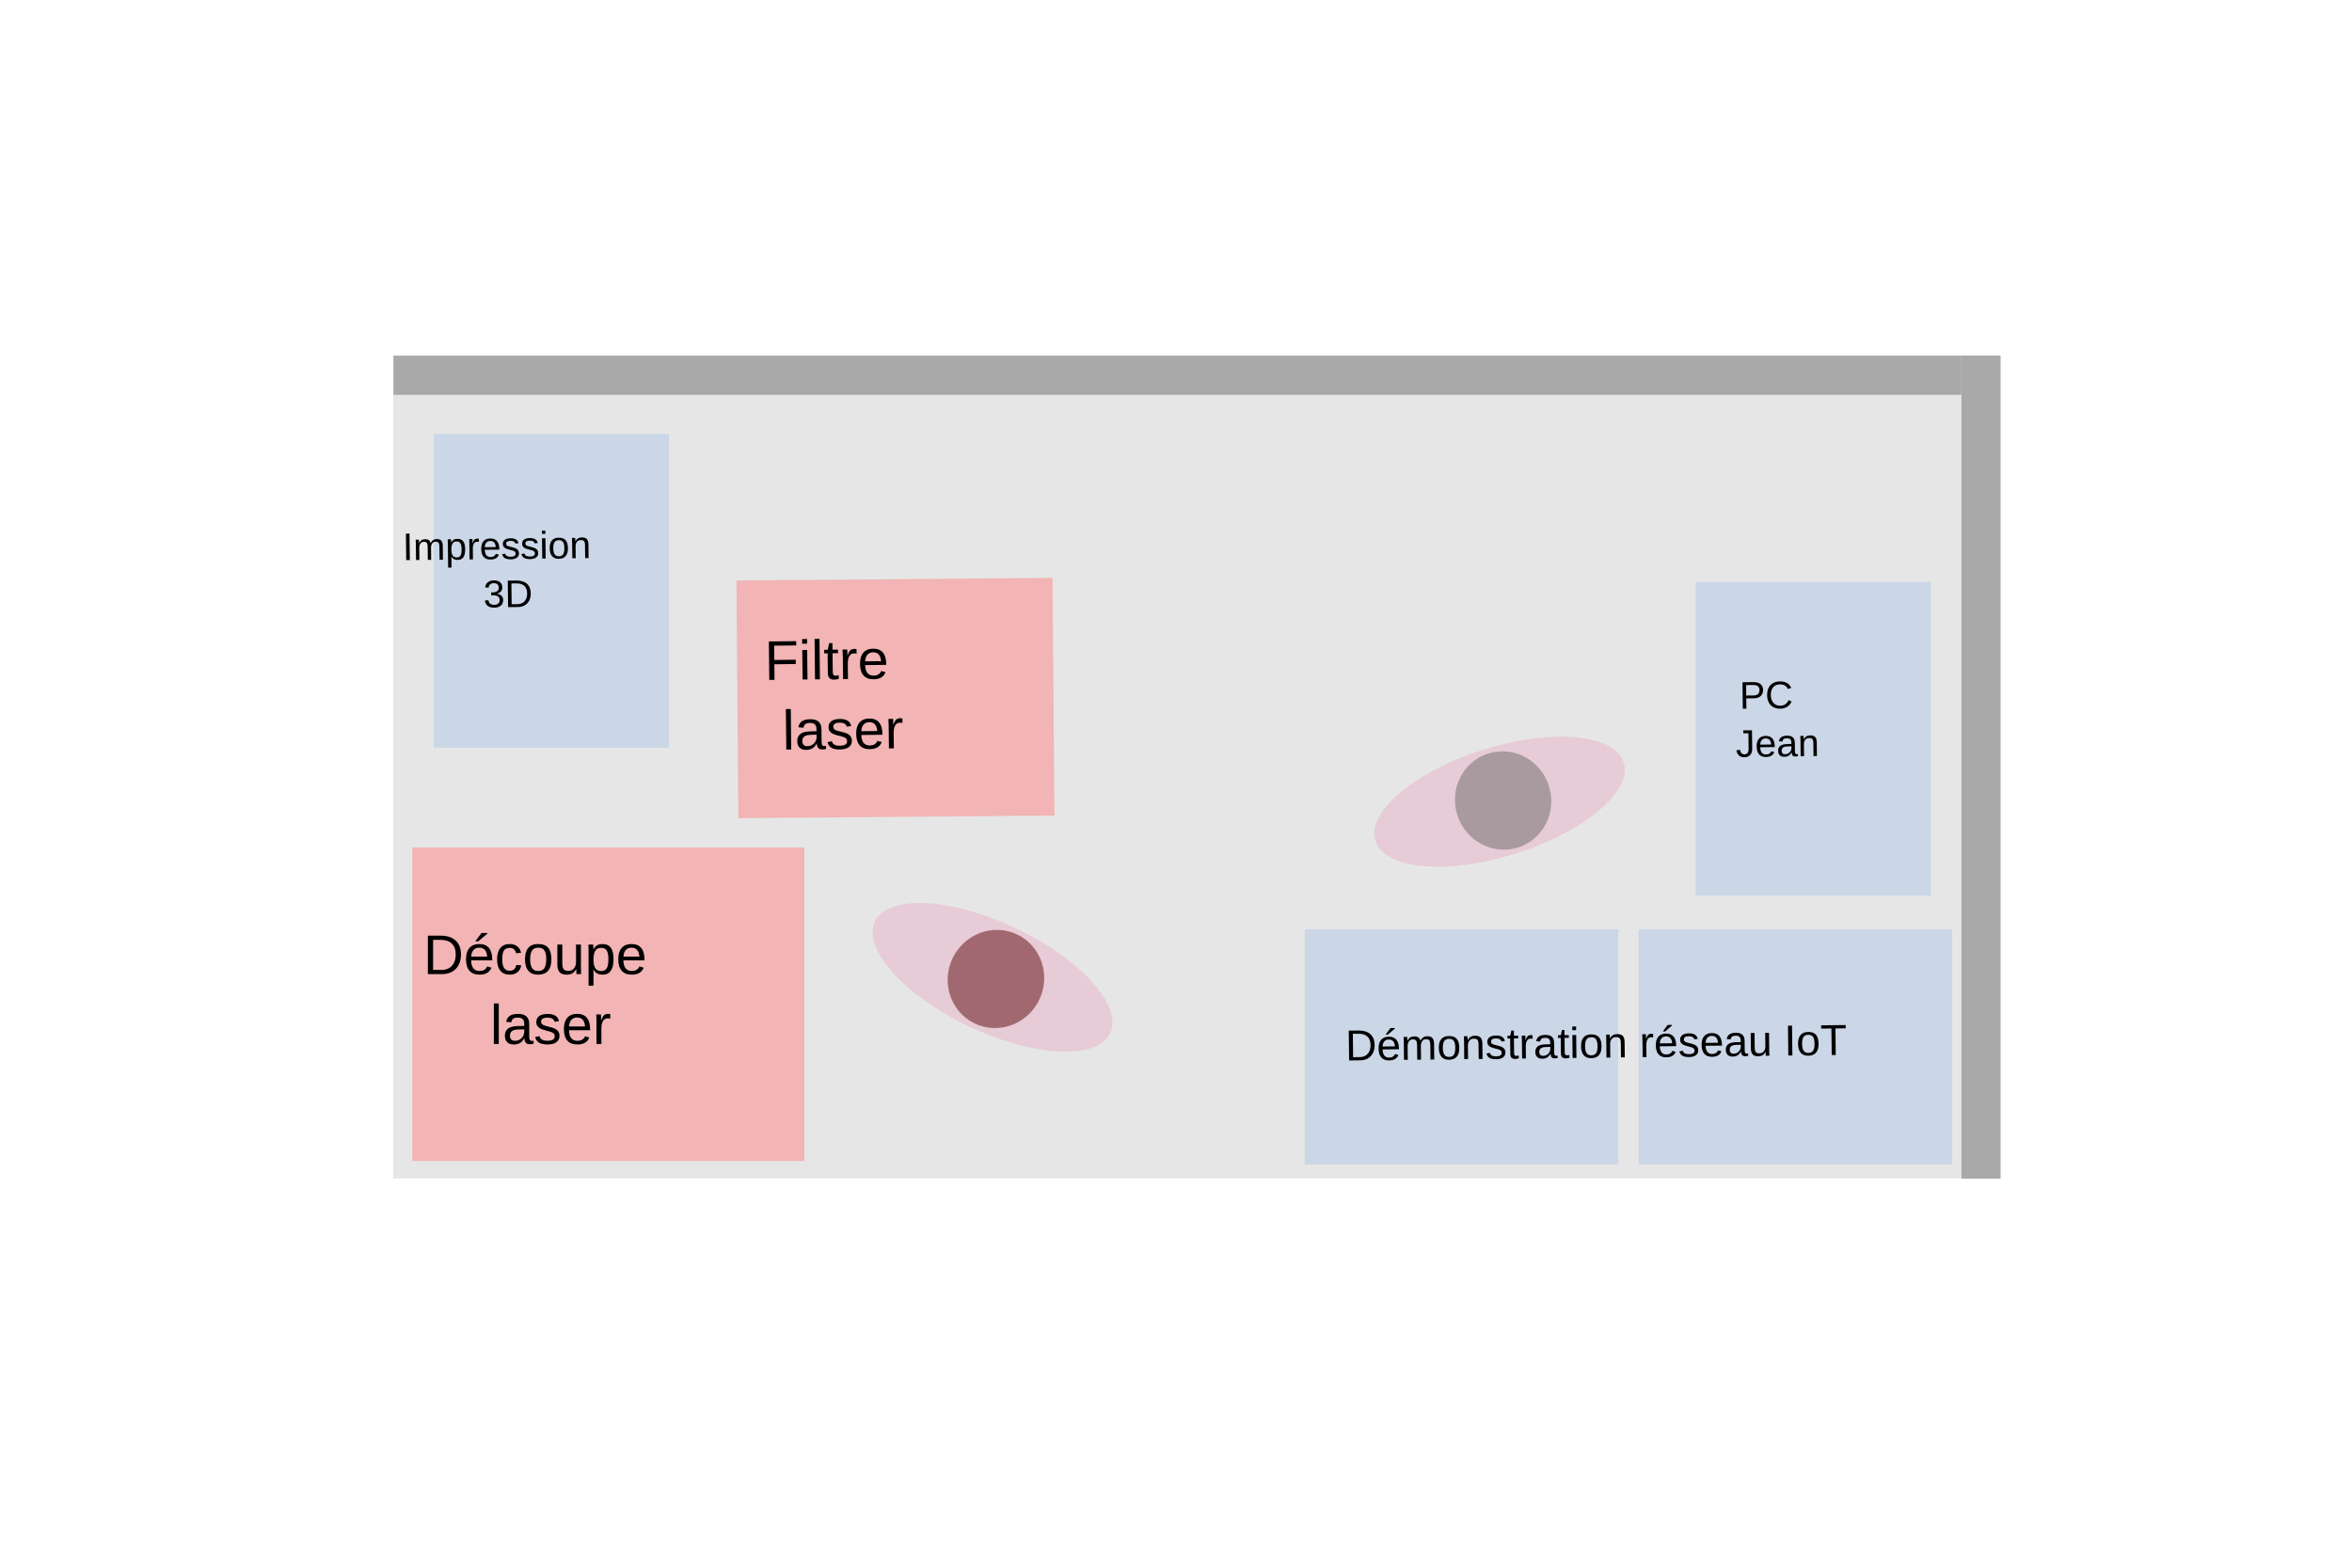
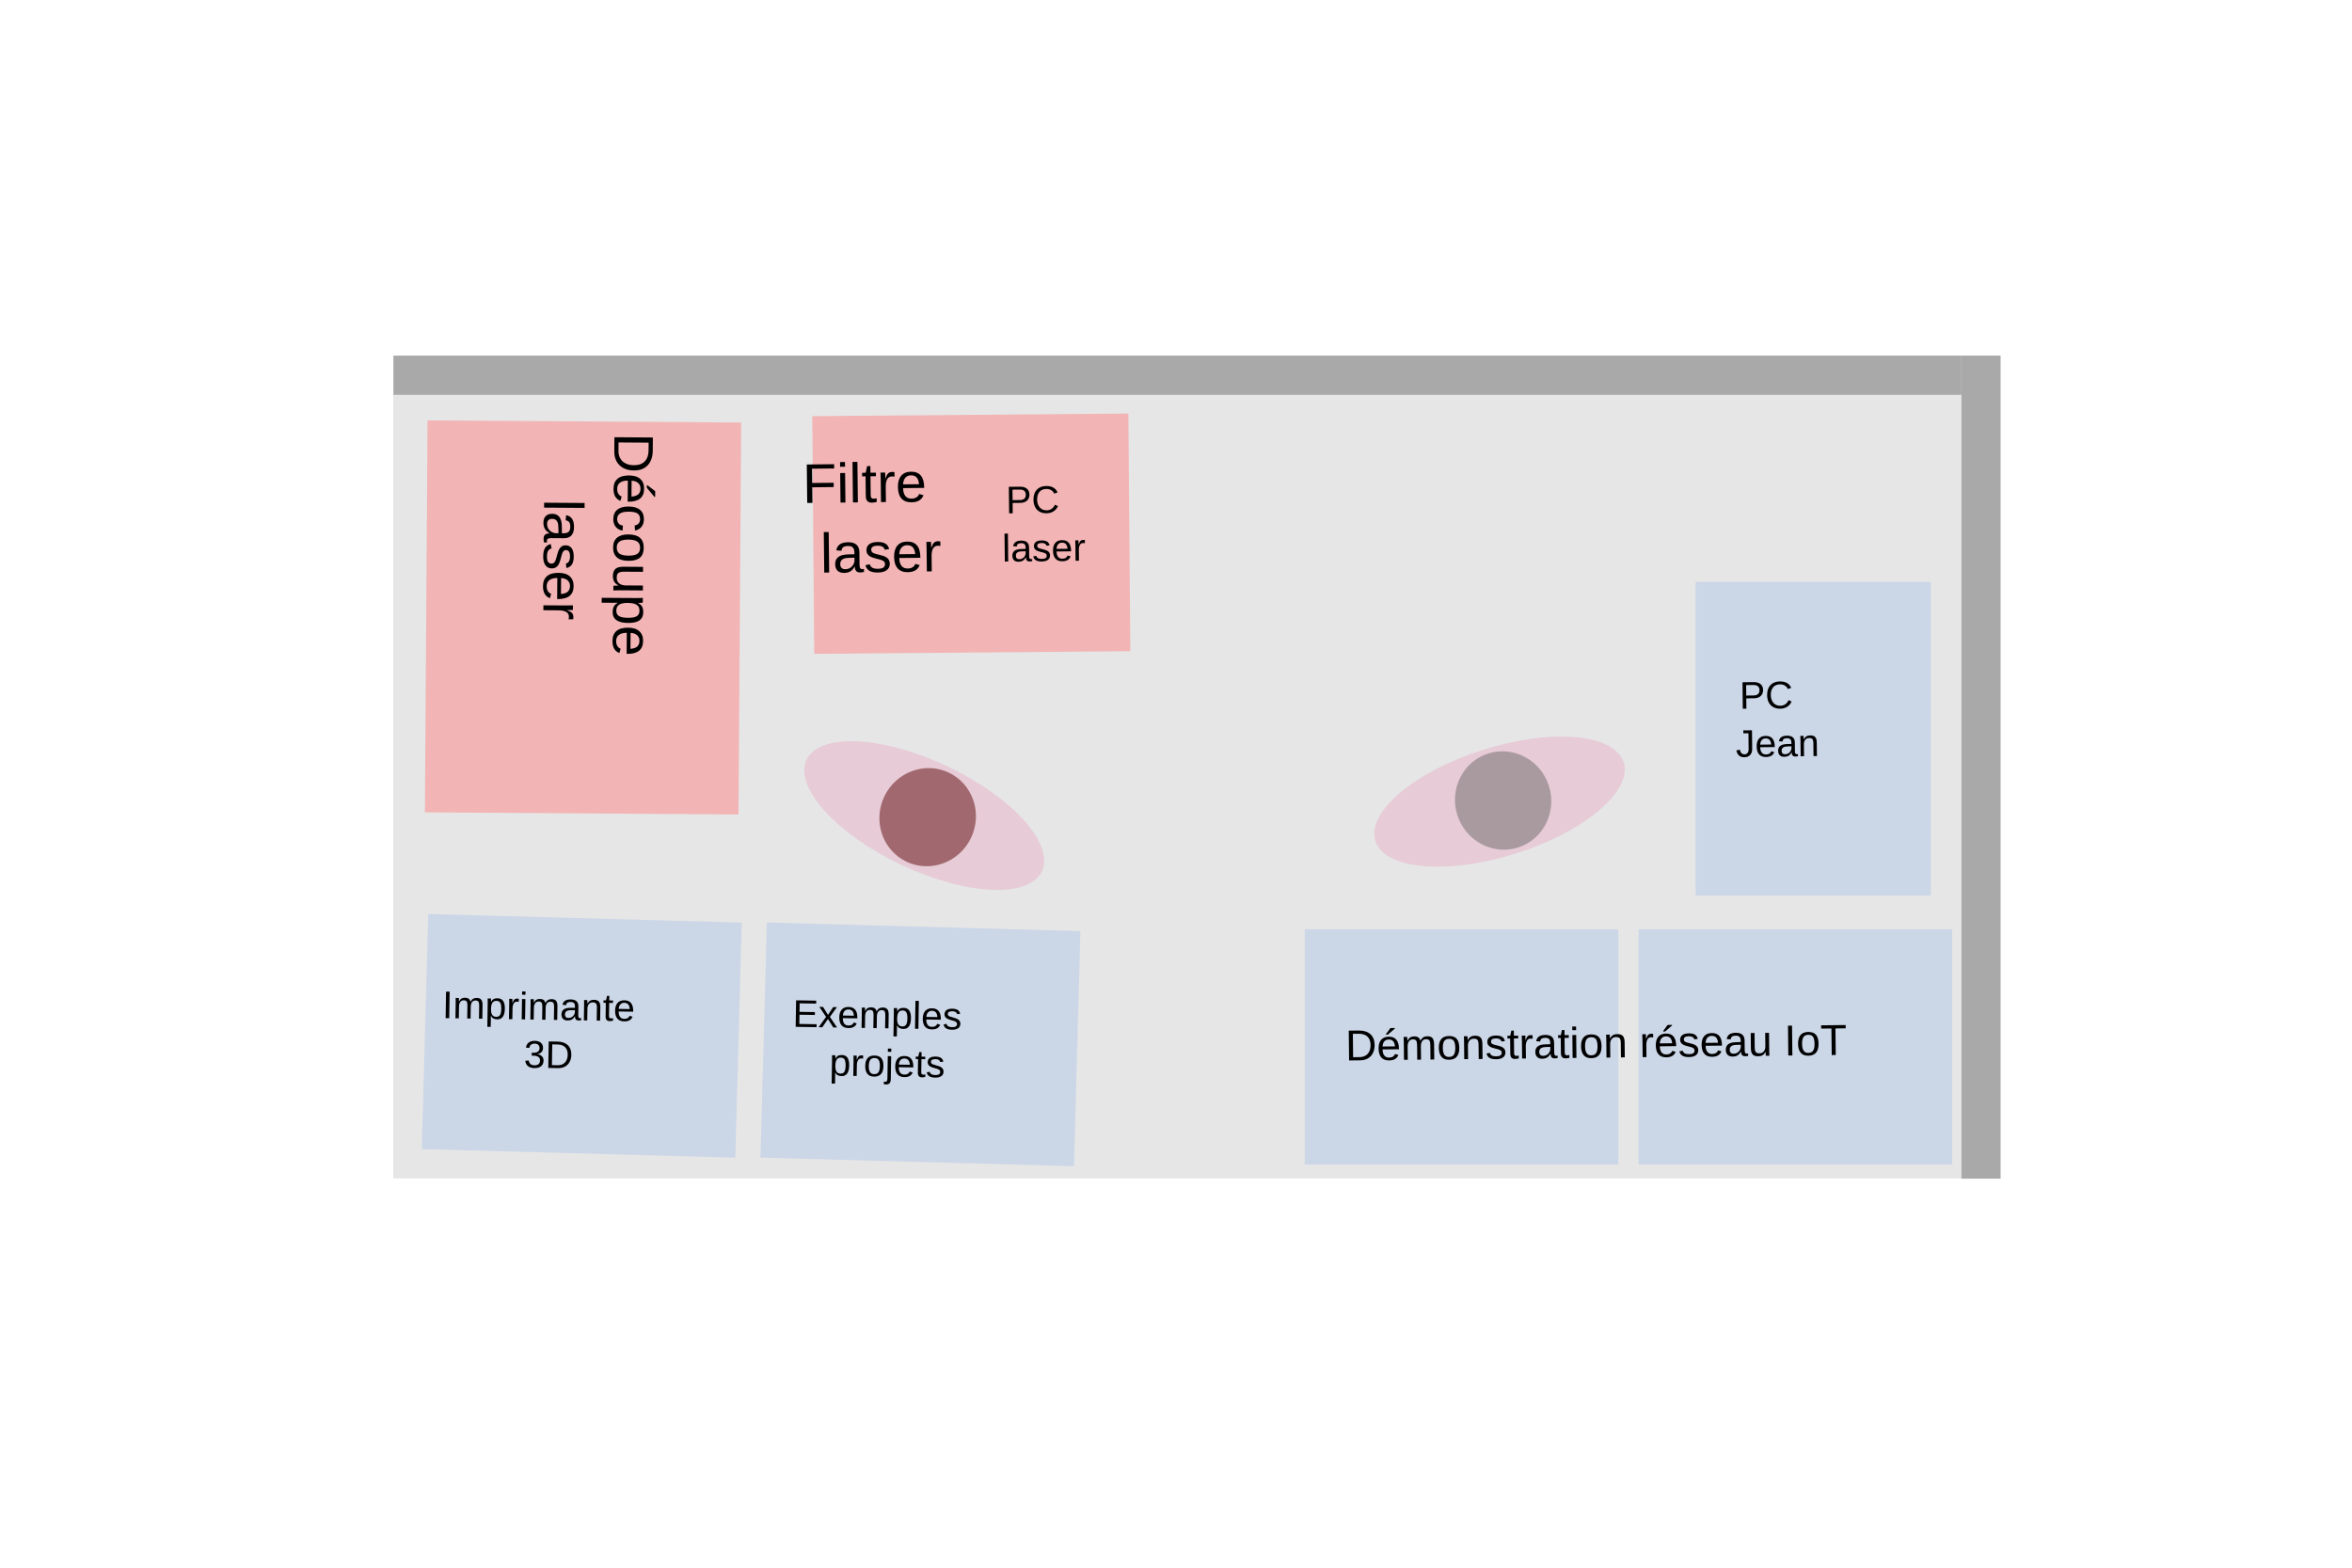
<svg xmlns="http://www.w3.org/2000/svg" width="21259.957" height="14173.302" id="svg2" version="1.1">
  <defs id="defs4" />
  <g id="layer1" transform="translate(3423.37,3373.838)">
    <g id="g3075">
      <rect y="193.791" x="131.429" height="7086.614" width="14173.229" id="rect2985" style="fill:#cccccc;fill-opacity:0.482;stroke:#000000;stroke-width:0.035;stroke-miterlimit:3.895;stroke-opacity:1;stroke-dasharray:none" />
      <rect y="-158.671" x="132.367" height="354.331" width="14173.229" id="rect2987" style="fill:#4d4d4d;fill-opacity:0.482;stroke:#000000;stroke-width:0.035;stroke-miterlimit:3.895;stroke-opacity:1;stroke-dasharray:none" />
      <rect y="-158.851" x="14306.009" height="7441.037" width="354.303" id="rect2987-2" style="fill:#4d4d4d;fill-opacity:0.482;stroke:#000000;stroke-width:0.026;stroke-miterlimit:3.895;stroke-opacity:1;stroke-dasharray:none" />
    </g>
  </g>
  <g id="layer2">
-     <rect style="fill:#ff8080;fill-opacity:0.482;stroke:#000000;stroke-width:0.035;stroke-miterlimit:3.895;stroke-opacity:1;stroke-dasharray:none" id="rect3009" width="2148.555" height="2857.143" x="-7451.702" y="6612.858" transform="matrix(-0.00827854,-0.9999657,0.9999657,-0.00827854,0,0)" />
-     <text xml:space="preserve" style="font-size:505.07px;font-style:normal;font-weight:normal;line-height:125%;letter-spacing:0px;word-spacing:0px;fill:#000000;fill-opacity:1;stroke:none;font-family:arial;-inkscape-font-specification:arial" x="7894.969" y="6224.941" id="text3013" transform="matrix(0.9999365,-0.01126763,0.01126763,0.9999365,0,0)">
-       <tspan id="tspan3015" x="7894.969" y="6224.941" style="text-align:center;text-anchor:middle">Filtre</tspan>
-       <tspan x="7894.969" y="6856.278" id="tspan3017" style="text-align:center;text-anchor:middle">laser</tspan>
+     <rect style="fill:#ff8080;fill-opacity:0.482;stroke:#000000;stroke-width:0.035;stroke-miterlimit:3.895;stroke-opacity:1;stroke-dasharray:none" id="rect3009" width="2148.555" height="2857.143" x="-5971.716" y="7310.848" transform="matrix(-0.00827854,-0.9999657,0.9999657,-0.00827854,0,0)" />
+     <text xml:space="preserve" style="font-size:505.07px;font-style:normal;font-weight:normal;line-height:125%;letter-spacing:0px;word-spacing:0px;fill:#000000;fill-opacity:1;stroke:none;font-family:arial;-inkscape-font-specification:arial" x="8255.833" y="4628.906" id="text3013" transform="matrix(0.9999365,-0.01126763,0.01126763,0.9999365,0,0)">
+       <tspan id="tspan3015" x="8255.833" y="4628.906" style="text-align:center;text-anchor:middle">Filtre</tspan>
+       <tspan x="8255.833" y="5260.243" id="tspan3017" style="text-align:center;text-anchor:middle">laser</tspan>
    </text>
-     <g id="g3063" transform="translate(-49.6293,7193.861)">
+     <g id="g3063" transform="matrix(-0.00681955,0.9999767,-0.9999767,-0.00681955,7193.234,46.77818)">
      <rect y="468.035" x="3776.63" height="2834.646" width="3543.307" id="rect3011" style="fill:#ff8080;fill-opacity:0.482;stroke:#000000;stroke-width:0.035;stroke-miterlimit:3.895;stroke-opacity:1;stroke-dasharray:none" />
      <text id="text3013-3" y="1612.889" x="5518.139" style="font-size:505.07px;font-style:normal;font-weight:normal;line-height:125%;letter-spacing:0px;word-spacing:0px;fill:#000000;fill-opacity:1;stroke:none;font-family:arial;-inkscape-font-specification:arial" xml:space="preserve">
        <tspan style="text-align:center;text-anchor:middle" y="1612.889" x="5518.139" id="tspan3015-3">Découpe</tspan>
        <tspan style="text-align:center;text-anchor:middle" id="tspan3017-9" y="2244.226" x="5518.139">laser</tspan>
      </text>
    </g>
-     <rect style="fill:#afc6e9;fill-opacity:0.482;stroke:#000000;stroke-width:0.035;stroke-miterlimit:3.895;stroke-opacity:1;stroke-dasharray:none" id="rect3043" width="2834.646" height="2125.984" x="3924.708" y="-6047.317" transform="matrix(0,1,-1,0,0,0)" />
    <rect style="fill:#afc6e9;fill-opacity:0.482;stroke:#000000;stroke-width:0.035;stroke-miterlimit:3.895;stroke-opacity:1;stroke-dasharray:none" id="rect3043-5" width="2834.646" height="2125.984" x="5261.717" y="-17452.852" transform="matrix(0,1,-1,0,0,0)" />
    <rect style="fill:#afc6e9;fill-opacity:0.482;stroke:#000000;stroke-width:0.035;stroke-miterlimit:3.895;stroke-opacity:1;stroke-dasharray:none" id="rect3043-5-7" width="2834.646" height="2125.984" x="11794.104" y="8401.737" />
    <rect style="fill:#afc6e9;fill-opacity:0.482;stroke:#000000;stroke-width:0.035;stroke-miterlimit:3.895;stroke-opacity:1;stroke-dasharray:none" id="rect3043-5-6" width="2834.646" height="2125.984" x="14811.248" y="8401.738" />
-     <text xml:space="preserve" style="font-size:348.243px;font-style:normal;font-weight:normal;line-height:125%;letter-spacing:0px;word-spacing:0px;fill:#000000;fill-opacity:1;stroke:none;font-family:arial;-inkscape-font-specification:arial" x="4772.724" y="5105.145" id="text3013-0" transform="matrix(0.9999365,-0.01126763,0.01126763,0.9999365,0,0)">
-       <tspan x="4821.015" y="5105.145" style="text-align:center;text-anchor:middle" id="tspan3212">Impression </tspan>
-       <tspan x="4772.724" y="5540.449" style="text-align:center;text-anchor:middle" id="tspan3216">3D</tspan>
+     <rect style="fill:#afc6e9;fill-opacity:0.482;stroke:#000000;stroke-width:0.035;stroke-miterlimit:3.895;stroke-opacity:1;stroke-dasharray:none" id="rect3043" width="2834.646" height="2125.984" x="4096.346" y="8154.034" transform="matrix(0.9996233,0.02744711,-0.02744711,0.9996233,0,0)" />
+     <text xml:space="preserve" style="font-size:348.243px;font-style:normal;font-weight:normal;line-height:125%;letter-spacing:0px;word-spacing:0px;fill:#000000;fill-opacity:1;stroke:none;font-family:arial;-inkscape-font-specification:arial" x="5353.843" y="9138.445" id="text3013-0" transform="matrix(0.9998691,0.01618198,-0.01618198,0.9998691,0,0)">
+       <tspan x="5353.843" y="9138.445" style="text-align:center;text-anchor:middle" id="tspan3212">Imprimante</tspan>
+       <tspan x="5353.843" y="9573.75" style="text-align:center;text-anchor:middle" id="tspan3216">3D</tspan>
    </text>
    <text xml:space="preserve" style="font-size:348.243px;font-style:normal;font-weight:normal;line-height:125%;letter-spacing:0px;word-spacing:0px;fill:#000000;fill-opacity:1;stroke:none;font-family:arial;-inkscape-font-specification:arial" x="16232.118" y="6584.745" id="text3013-0-8" transform="matrix(0.9999365,-0.01126763,0.01126763,0.9999365,0,0)">
      <tspan x="16280.41" y="6584.745" style="text-align:center;text-anchor:middle" id="tspan3216-5">PC </tspan>
      <tspan x="16232.118" y="7020.049" style="text-align:center;text-anchor:middle" id="tspan3244">Jean</tspan>
    </text>
    <text xml:space="preserve" style="font-size:392.085px;font-style:normal;font-weight:normal;line-height:125%;letter-spacing:0px;word-spacing:0px;fill:#000000;fill-opacity:1;stroke:none;font-family:arial;-inkscape-font-specification:arial" x="14592.5" y="9724.386" id="text3013-0-8-8" transform="matrix(0.9999365,-0.01126763,0.01126763,0.9999365,0,0)">
      <tspan x="14592.5" y="9724.386" style="text-align:center;text-anchor:middle" id="tspan3244-2">Démonstration réseau IoT</tspan>
    </text>
-     <g id="g3316" transform="matrix(0.9034546,0.4286837,-0.4286837,0.9034546,4689.047,-3279.814)">
+     <g id="g3316" transform="matrix(0.9034546,0.4286837,-0.4286837,0.9034546,4071.905,-4742.671)">
      <path transform="translate(-4480,1805.714)" d="m 14720,7304.73 c 0,271.409 -527.025,491.428 -1177.143,491.428 -650.118,0 -1177.142,-220.02 -1177.142,-491.428 0,-271.409 527.024,-491.429 1177.142,-491.429 650.118,0 1177.143,220.02 1177.143,491.429 z" id="path3291" style="fill:#e9afc6;fill-opacity:0.482;stroke:#000000;stroke-width:0.035;stroke-miterlimit:3.895;stroke-opacity:1;stroke-dasharray:none" />
      <path transform="translate(-4480,1805.714)" d="m 14011.428,7304.73 c 0,246.161 -194.436,445.714 -434.285,445.714 -239.85,0 -434.286,-199.553 -434.286,-445.714 0,-246.161 194.436,-445.714 434.286,-445.714 239.849,0 434.285,199.553 434.285,445.714 z" id="path3293" style="fill:#550000;fill-opacity:0.482;stroke:#000000;stroke-width:0.035;stroke-miterlimit:3.895;stroke-opacity:1;stroke-dasharray:none" />
    </g>
    <g id="g3320" transform="matrix(0.9534639,-0.301507,0.301507,0.9534639,-1554.436,4423.987)">
      <path transform="translate(11.42823,-57.14294)" d="m 14720,7304.73 c 0,271.409 -527.025,491.428 -1177.143,491.428 -650.118,0 -1177.142,-220.02 -1177.142,-491.428 0,-271.409 527.024,-491.429 1177.142,-491.429 650.118,0 1177.143,220.02 1177.143,491.429 z" id="path3291-5" style="fill:#e9afc6;fill-opacity:0.482;stroke:#000000;stroke-width:0.035;stroke-miterlimit:3.895;stroke-opacity:1;stroke-dasharray:none" />
      <path transform="translate(11.42823,-57.14294)" d="m 14011.428,7304.73 c 0,246.161 -194.436,445.714 -434.285,445.714 -239.85,0 -434.286,-199.553 -434.286,-445.714 0,-246.161 194.436,-445.714 434.286,-445.714 239.849,0 434.285,199.553 434.285,445.714 z" id="path3293-8" style="fill:#666666;fill-opacity:0.482;stroke:#000000;stroke-width:0.035;stroke-miterlimit:3.895;stroke-opacity:1;stroke-dasharray:none" />
    </g>
+     <rect style="fill:#afc6e9;fill-opacity:0.482;stroke:#000000;stroke-width:0.035;stroke-miterlimit:3.895;stroke-opacity:1;stroke-dasharray:none" id="rect3043-7" width="2834.646" height="2125.984" x="7158.695" y="8146.964" transform="matrix(0.9996233,0.02744711,-0.02744711,0.9996233,0,0)" />
+     <text xml:space="preserve" style="font-size:348.243px;font-style:normal;font-weight:normal;line-height:125%;letter-spacing:0px;word-spacing:0px;fill:#000000;fill-opacity:1;stroke:none;font-family:arial;-inkscape-font-specification:arial" x="8416.076" y="9165.881" id="text3013-0-0" transform="matrix(0.9998691,0.01618198,-0.01618198,0.9998691,0,0)">
+       <tspan x="8416.076" y="9165.881" style="text-align:center;text-anchor:middle" id="tspan3216-7">Exemples</tspan>
+       <tspan x="8416.076" y="9601.185" style="text-align:center;text-anchor:middle" id="tspan3370">projets</tspan>
+     </text>
+     <text xml:space="preserve" style="font-size:348.243px;font-style:normal;font-weight:normal;line-height:125%;letter-spacing:0px;word-spacing:0px;fill:#000000;fill-opacity:1;stroke:none;font-family:arial;-inkscape-font-specification:arial" x="9620.852" y="4743.43" id="text3013-0-8-2" transform="matrix(0.9999365,-0.01126763,0.01126763,0.9999365,0,0)">
+       <tspan x="9669.144" y="4743.43" style="text-align:center;text-anchor:middle" id="tspan3216-5-2">PC </tspan>
+       <tspan x="9620.852" y="5178.734" style="text-align:center;text-anchor:middle" id="tspan3244-3">laser</tspan>
+     </text>
  </g>
</svg>
